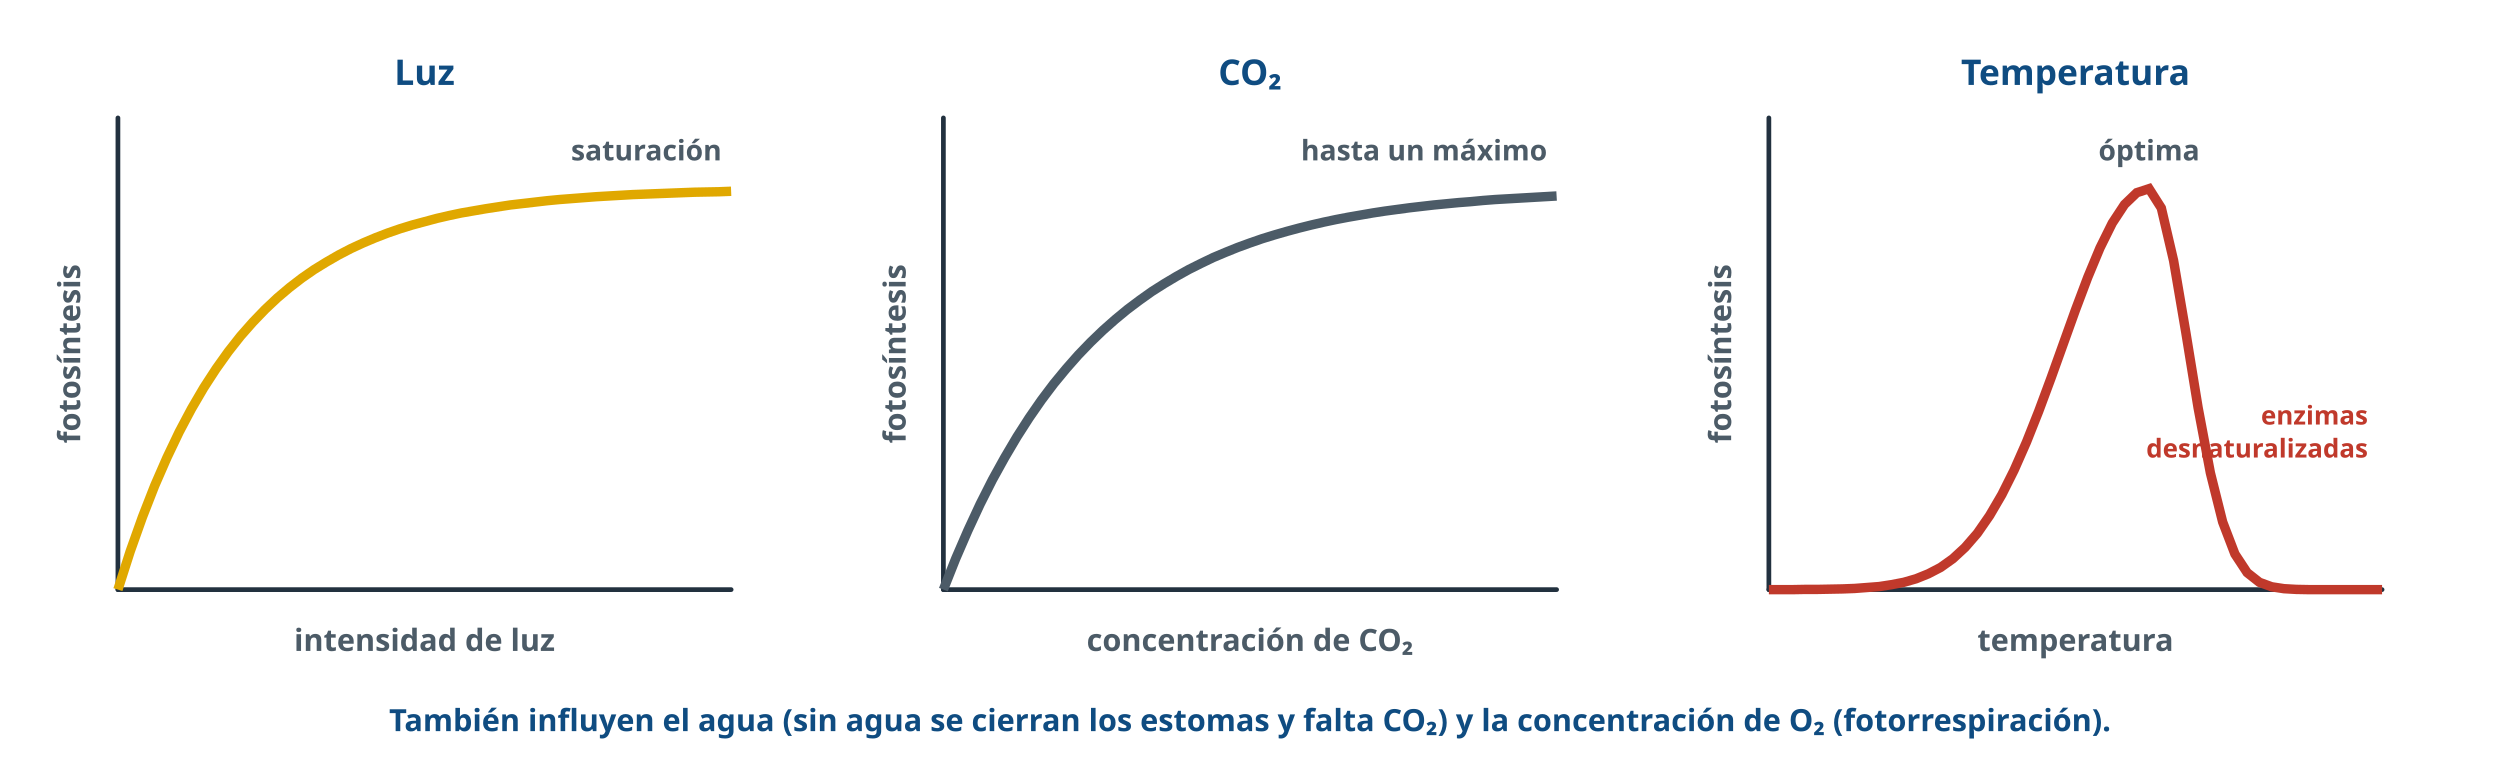
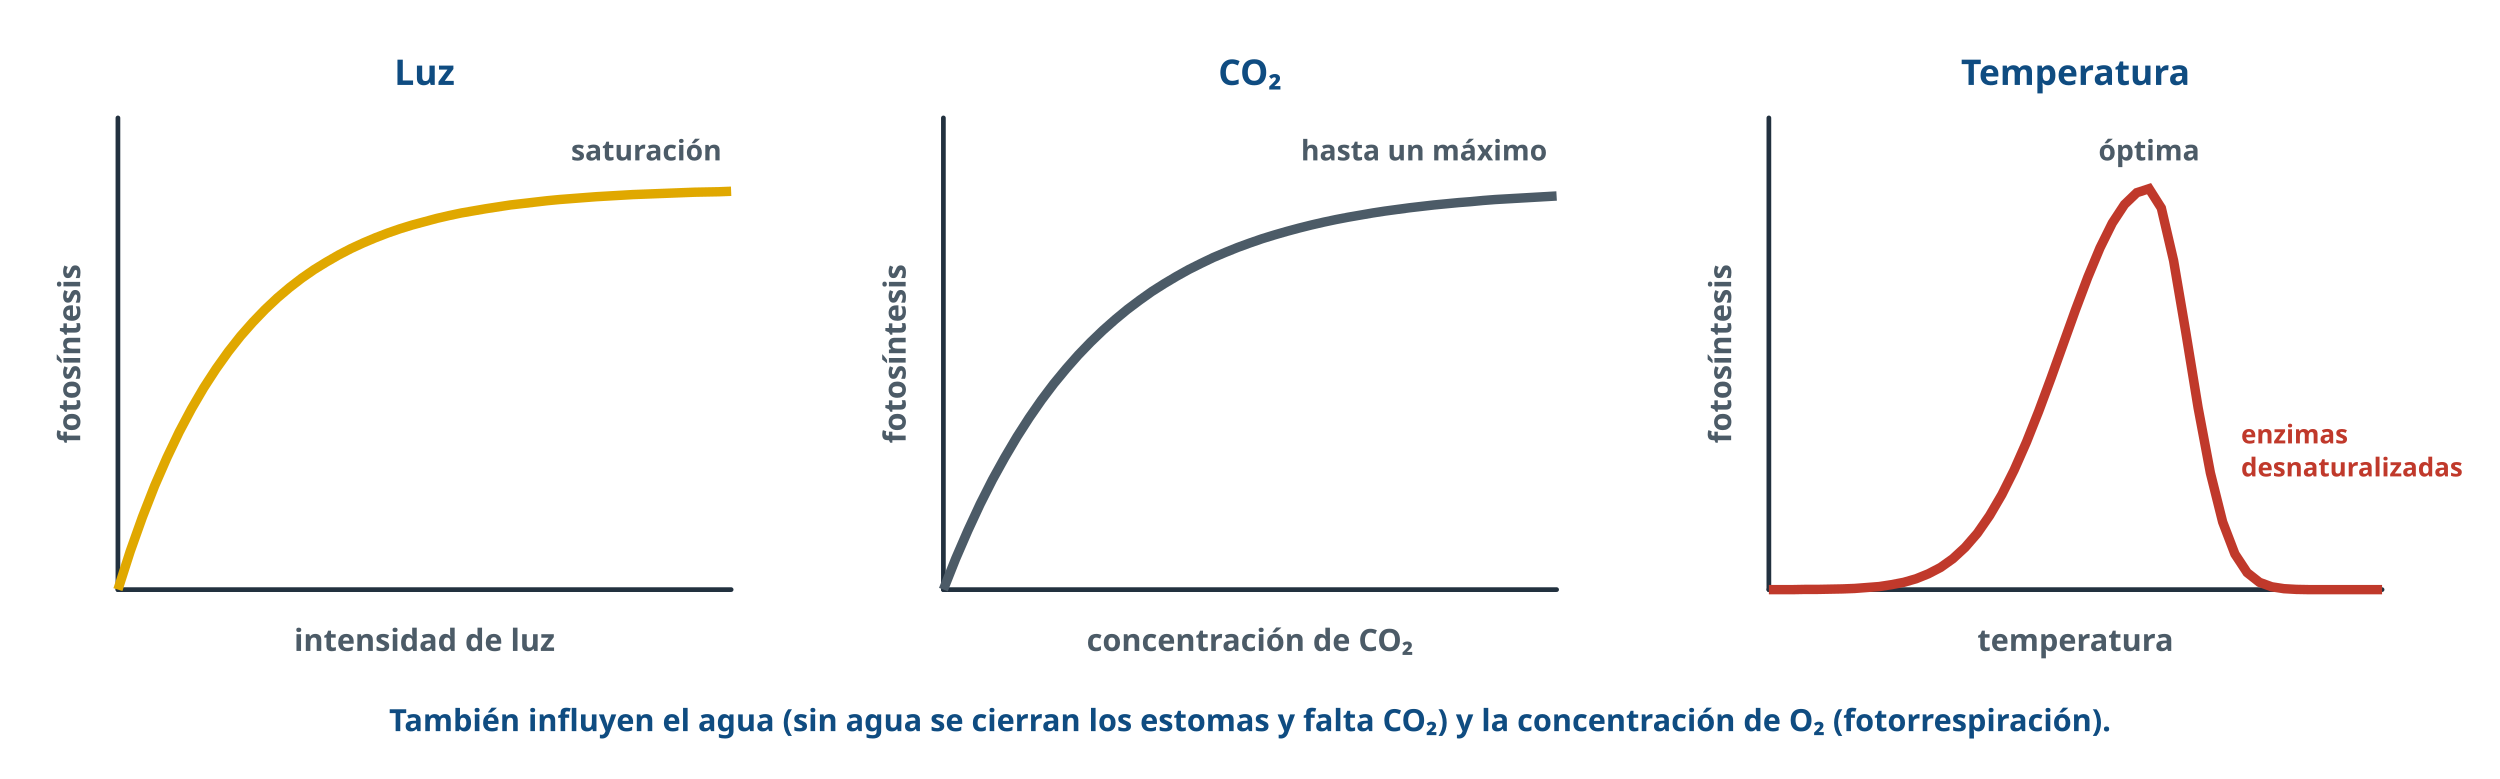
<svg xmlns="http://www.w3.org/2000/svg" viewBox="0 0 1060 330" role="img" font-family="Nunito, 'Segoe UI', system-ui, sans-serif">
  <defs>
    <marker id="fl" viewBox="0 0 10 10" refX="8" refY="5" markerWidth="7" markerHeight="7" orient="auto-start-reverse">
      <path d="M0,0 L10,5 L0,10 z" fill="#2a7fc1" />
    </marker>
    <marker id="fk" viewBox="0 0 10 10" refX="8" refY="5" markerWidth="7" markerHeight="7" orient="auto-start-reverse">
      <path d="M0,0 L10,5 L0,10 z" fill="#22313f" />
    </marker>
    <radialGradient id="gO" cx="35%" cy="35%" r="70%">
      <stop offset="0" stop-color="#f08a7e" />
      <stop offset="1" stop-color="#c0392b" />
    </radialGradient>
    <radialGradient id="gH" cx="35%" cy="35%" r="70%">
      <stop offset="0" stop-color="#ffffff" />
      <stop offset="1" stop-color="#d5dde3" />
    </radialGradient>
  </defs>
  <line x1="50.0" y1="250.0" x2="310.0" y2="250.0" stroke="#22313f" stroke-width="2" stroke-linecap="round" />
  <line x1="50.0" y1="250.0" x2="50.0" y2="50.0" stroke="#22313f" stroke-width="2" stroke-linecap="round" />
  <text x="180.0" y="276.0" font-size="13" text-anchor="middle" font-weight="800" fill="#4c5b67">intensidad de luz</text>
  <text x="34.0" y="150.0" font-size="13" text-anchor="middle" font-weight="800" fill="#4c5b67" transform="rotate(-90 34 150.0)">fotosíntesis</text>
  <text x="180.0" y="36.0" font-size="15" text-anchor="middle" font-weight="900" fill="#0f4c81">Luz</text>
  <polyline points="50.0,250.0 55.2,233.8 60.4,219.2 65.6,205.9 70.8,194.0 76.0,183.1 81.2,173.3 86.4,164.4 91.6,156.4 96.8,149.1 102.0,142.5 107.2,136.6 112.4,131.2 117.6,126.3 122.8,121.9 128.0,117.9 133.2,114.3 138.4,111.1 143.6,108.1 148.8,105.4 154.0,103.0 159.2,100.8 164.4,98.8 169.6,97.0 174.8,95.4 180.0,94.0 185.2,92.6 190.4,91.4 195.6,90.3 200.8,89.4 206.0,88.5 211.2,87.7 216.4,86.9 221.6,86.3 226.8,85.7 232.0,85.1 237.2,84.6 242.4,84.2 247.6,83.8 252.8,83.4 258.0,83.1 263.2,82.8 268.4,82.5 273.6,82.3 278.8,82.1 284.0,81.9 289.2,81.7 294.4,81.5 299.6,81.4 304.8,81.3 310.0,81.1" fill="none" stroke="#e0a800" stroke-width="4" />
  <text x="306.0" y="68.0" font-size="12" text-anchor="end" font-weight="900" fill="#4c5b67">saturación</text>
  <line x1="400.0" y1="250.0" x2="660.0" y2="250.0" stroke="#22313f" stroke-width="2" stroke-linecap="round" />
  <line x1="400.0" y1="250.0" x2="400.0" y2="50.0" stroke="#22313f" stroke-width="2" stroke-linecap="round" />
  <text x="530.0" y="276.0" font-size="13" text-anchor="middle" font-weight="800" fill="#4c5b67">concentración de CO₂</text>
  <text x="384.0" y="150.0" font-size="13" text-anchor="middle" font-weight="800" fill="#4c5b67" transform="rotate(-90 384 150.0)">fotosíntesis</text>
  <text x="530.0" y="36.0" font-size="15" text-anchor="middle" font-weight="900" fill="#0f4c81">CO₂</text>
  <polyline points="400.0,250.0 405.2,236.9 410.4,224.9 415.6,213.7 420.8,203.4 426.0,194.0 431.2,185.2 436.4,177.1 441.6,169.6 446.8,162.7 452.0,156.4 457.2,150.5 462.4,145.1 467.6,140.1 472.8,135.5 478.0,131.2 483.2,127.3 488.4,123.6 493.6,120.3 498.8,117.2 504.0,114.3 509.2,111.7 514.4,109.2 519.6,107.0 524.8,104.9 530.0,103.0 535.2,101.2 540.4,99.6 545.6,98.1 550.8,96.7 556.0,95.4 561.2,94.2 566.4,93.1 571.6,92.1 576.8,91.2 582.0,90.3 587.2,89.5 592.4,88.8 597.6,88.1 602.8,87.5 608.0,86.9 613.2,86.4 618.4,85.9 623.6,85.5 628.8,85.0 634.0,84.6 639.2,84.3 644.4,84.0 649.6,83.7 654.8,83.4 660.0,83.1" fill="none" stroke="#4c5b67" stroke-width="4" />
  <text x="656.0" y="68.0" font-size="12" text-anchor="end" font-weight="900" fill="#4c5b67">hasta un máximo</text>
  <line x1="750.0" y1="250.0" x2="1010.0" y2="250.0" stroke="#22313f" stroke-width="2" stroke-linecap="round" />
  <line x1="750.0" y1="250.0" x2="750.0" y2="50.0" stroke="#22313f" stroke-width="2" stroke-linecap="round" />
  <text x="880.0" y="276.0" font-size="13" text-anchor="middle" font-weight="800" fill="#4c5b67">temperatura</text>
  <text x="734.0" y="150.0" font-size="13" text-anchor="middle" font-weight="800" fill="#4c5b67" transform="rotate(-90 734 150.0)">fotosíntesis</text>
  <text x="880.0" y="36.0" font-size="15" text-anchor="middle" font-weight="900" fill="#0f4c81">Temperatura</text>
  <polyline points="750.0,250.0 755.2,250.0 760.4,250.0 765.6,249.9 770.8,249.9 776.0,249.8 781.2,249.7 786.4,249.5 791.6,249.1 796.8,248.7 802.0,247.9 807.2,246.9 812.4,245.4 817.6,243.3 822.8,240.6 828.0,236.9 833.2,232.1 838.4,226.1 843.6,218.6 848.8,209.7 854.0,199.3 859.2,187.5 864.4,174.4 869.6,160.4 874.8,145.9 880.0,131.4 885.2,117.6 890.4,105.1 895.6,94.6 900.8,86.7 906.0,81.7 911.2,80.0 916.4,88.2 921.6,110.5 926.8,141.0 932.0,172.9 937.2,200.5 942.4,221.3 947.6,234.9 952.8,242.8 958.0,246.9 963.2,248.8 968.4,249.6 973.6,249.9 978.8,250.0 984.0,250.0 989.2,250.0 994.4,250.0 999.6,250.0 1004.8,250.0 1010.0,250.0" fill="none" stroke="#c0392b" stroke-width="4" />
  <text x="911.2" y="68.0" font-size="12" text-anchor="middle" font-weight="900" fill="#4c5b67">óptima</text>
-   <text x="1004.0" y="180.0" font-size="11" text-anchor="end" font-weight="900" fill="#c0392b">enzimas</text>
-   <text x="1004.0" y="194.0" font-size="11" text-anchor="end" font-weight="900" fill="#c0392b">desnaturalizadas</text>
+   <text x="950.2" y="188.0" font-size="11" text-anchor="start" font-weight="900" fill="#c0392b">enzimas</text>
+   <text x="950.2" y="202.0" font-size="11" text-anchor="start" font-weight="900" fill="#c0392b">desnaturalizadas</text>
  <text x="530.0" y="310.0" font-size="13" text-anchor="middle" font-weight="800" fill="#0f4c81">También influyen el agua (sin agua se cierran los estomas y falta CO₂) y la concentración de O₂ (fotorrespiración).</text>
</svg>
